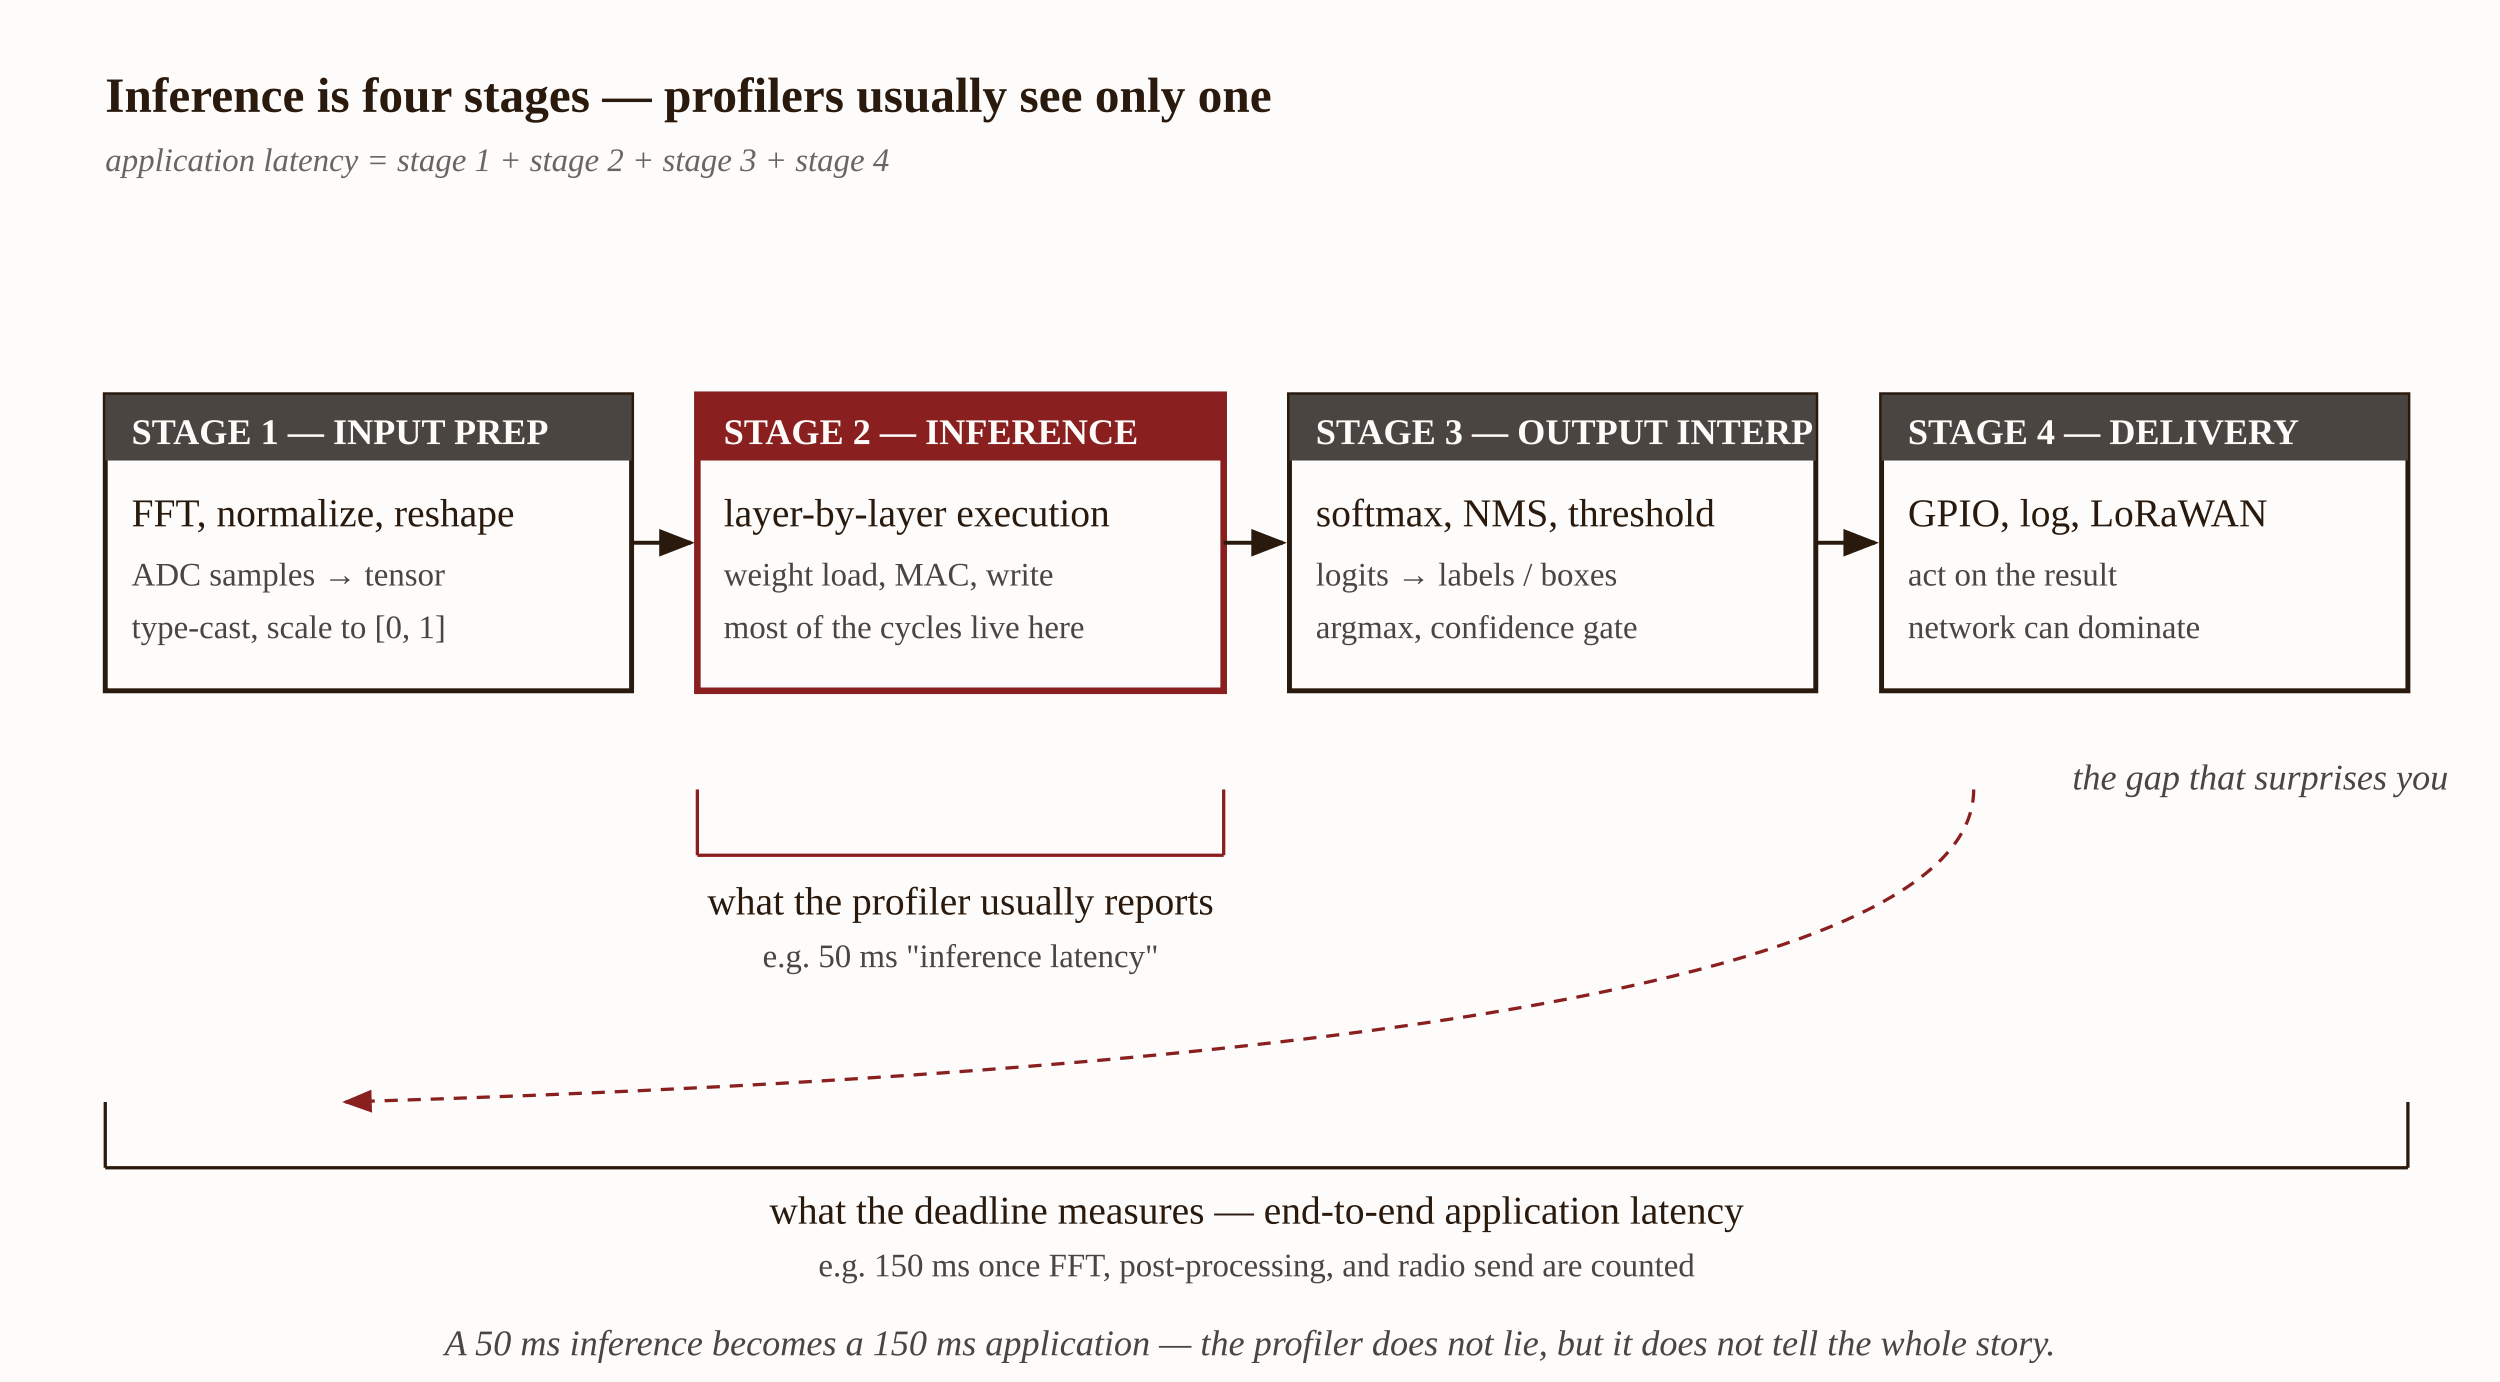
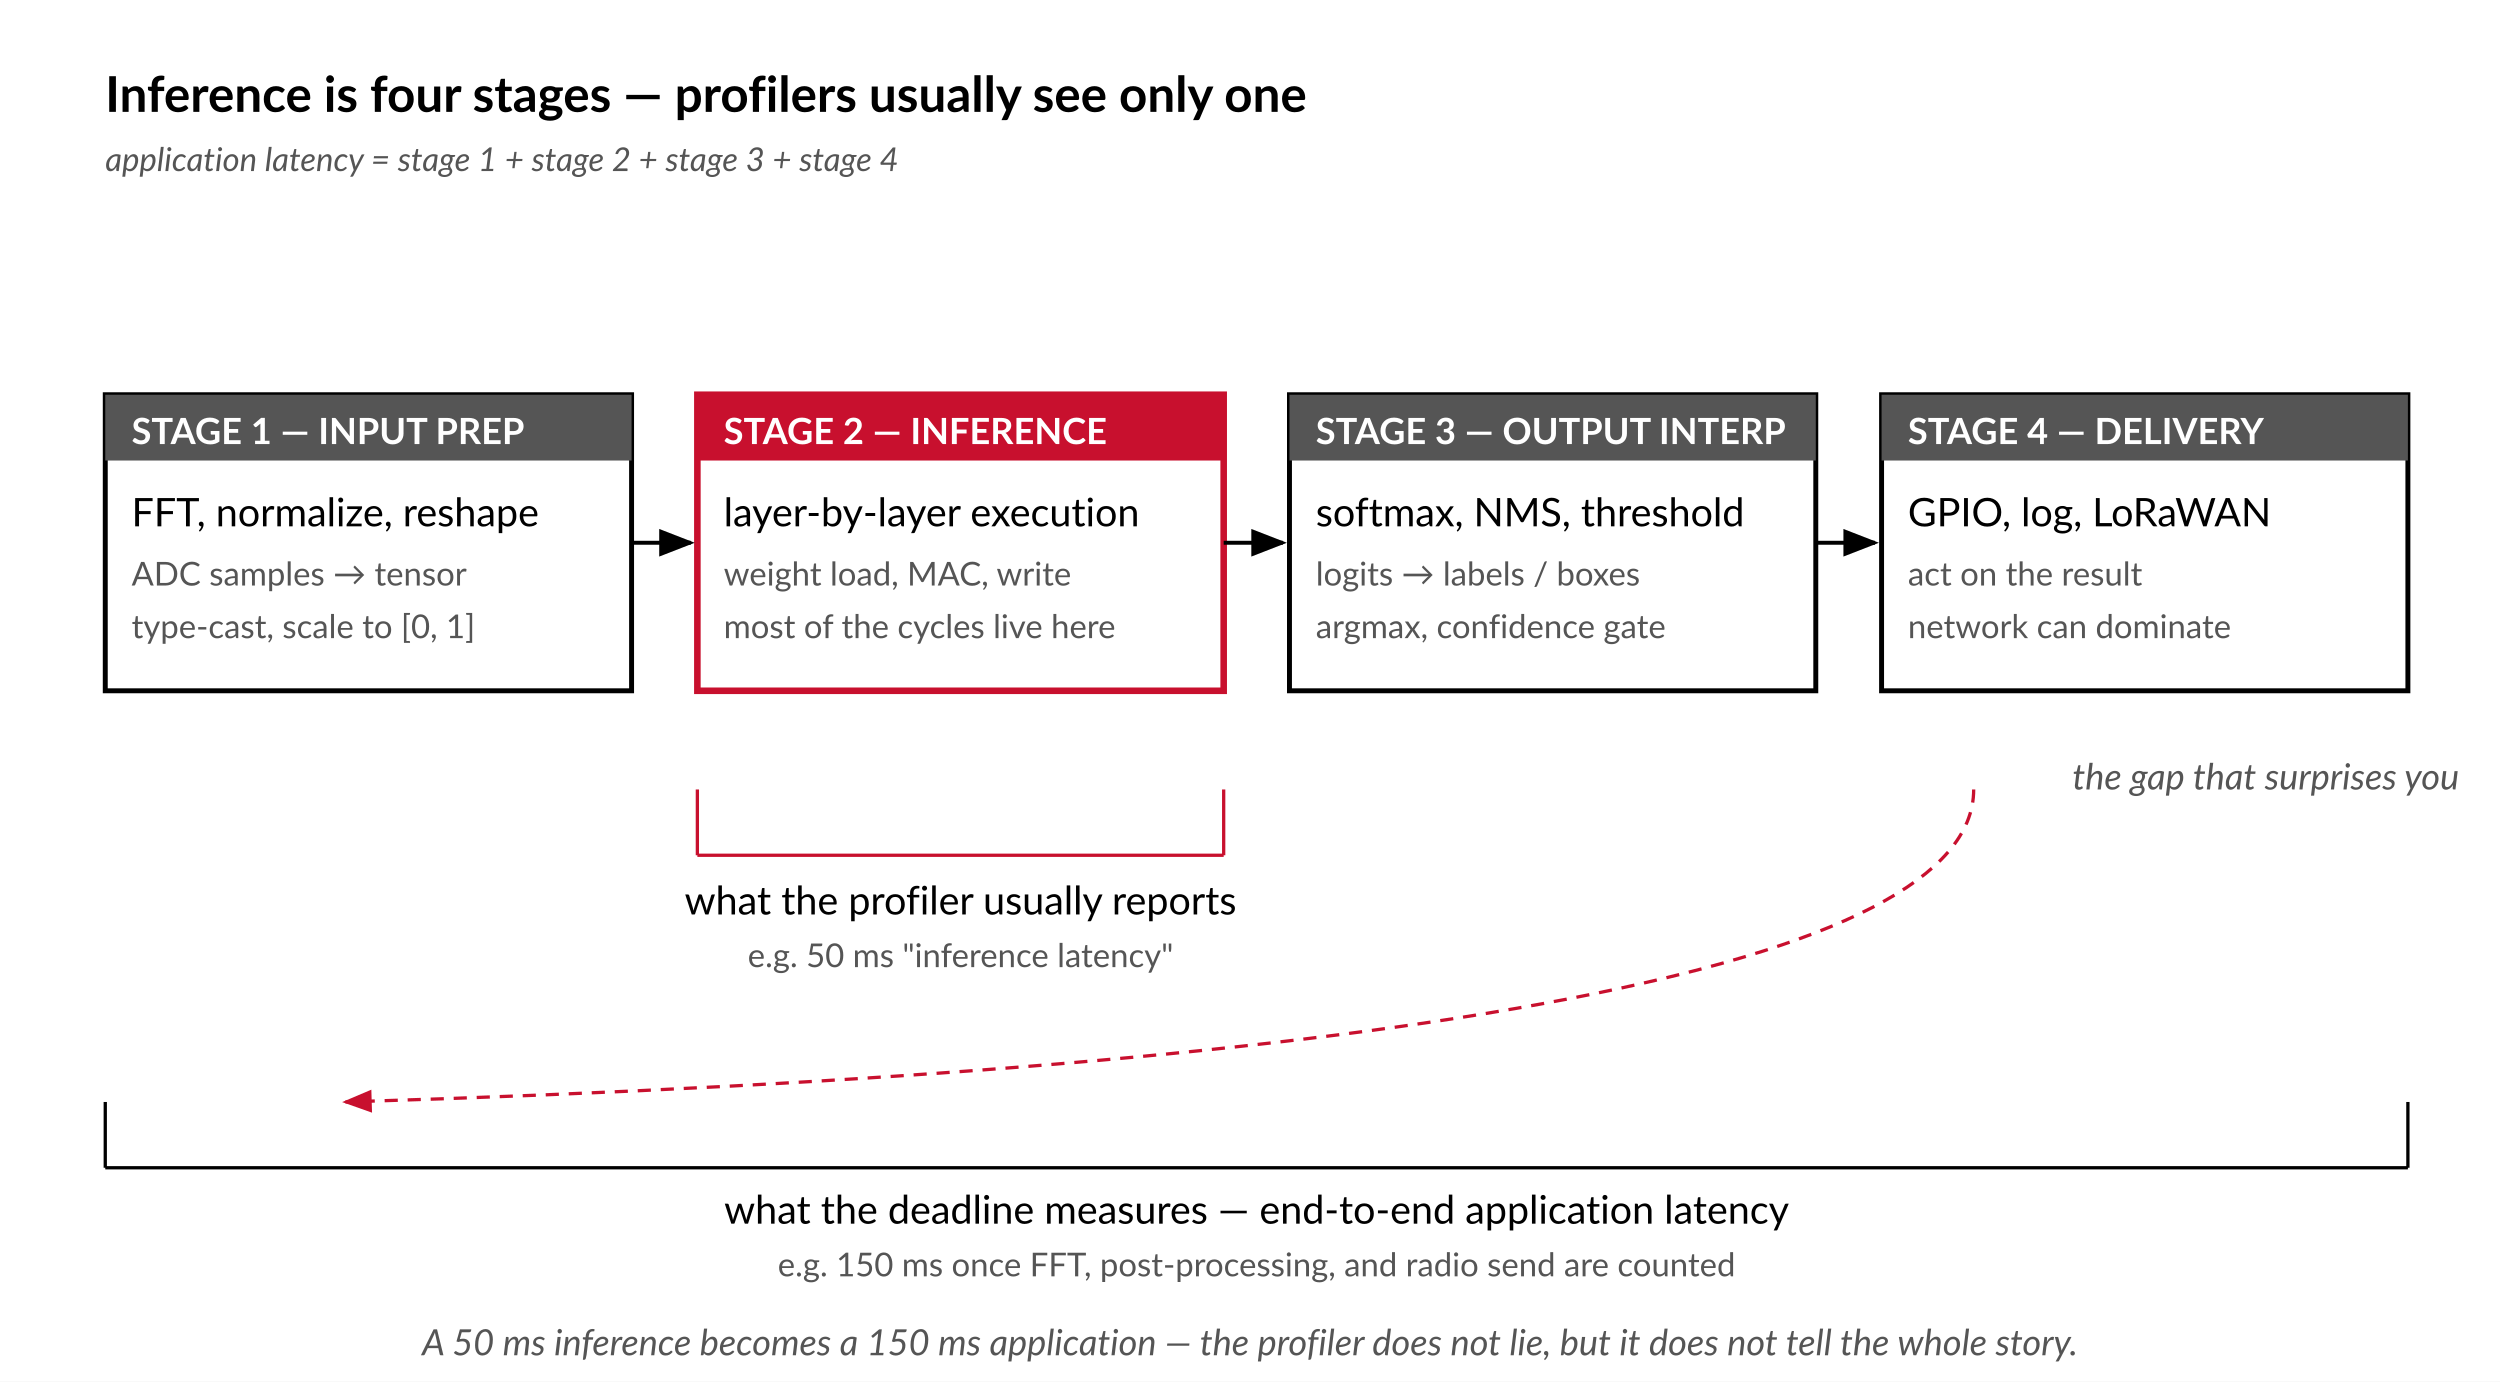
<svg xmlns="http://www.w3.org/2000/svg" viewBox="0 0 760 420" role="img" aria-labelledby="t01 d01">
  <defs>
    <style>
-       .ti { font-family: 'EB Garamond', Georgia, 'Times New Roman', serif; font-size: 15px; font-weight: bold; fill: #2a1a0e; }
-       .lb { font-family: 'EB Garamond', Georgia, 'Times New Roman', serif; font-size: 12px; fill: #2a1a0e; }
-       .sm { font-family: 'EB Garamond', Georgia, 'Times New Roman', serif; font-size: 10px; fill: #4a4540; }
-       .nm { font-family: 'EB Garamond', Georgia, 'Times New Roman', serif; font-size: 10px; font-style: italic; fill: #6a6560; }
-       .cap { font-family: 'EB Garamond', Georgia, 'Times New Roman', serif; font-size: 11px; font-style: italic; fill: #4a4540; }
-       .badge { font-family: 'EB Garamond', Georgia, 'Times New Roman', serif; font-size: 11px; font-weight: bold; fill: #fdfcfb; }
+       .ti { font-family: 'Real Head Pro', 'FF Real', Lato, sans-serif; font-size: 15px; font-weight: bold; fill: #000000; }
+       .lb { font-family: 'Real Head Pro', 'FF Real', Lato, sans-serif; font-size: 12px; fill: #000000; }
+       .sm { font-family: 'Real Head Pro', 'FF Real', Lato, sans-serif; font-size: 10px; fill: #555555; }
+       .nm { font-family: 'Real Head Pro', 'FF Real', Lato, sans-serif; font-size: 10px; font-style: italic; fill: #555555; }
+       .cap { font-family: 'Real Head Pro', 'FF Real', Lato, sans-serif; font-size: 11px; font-style: italic; fill: #555555; }
+       .badge { font-family: 'Real Head Pro', 'FF Real', Lato, sans-serif; font-size: 11px; font-weight: bold; fill: #FFFFFF; }
    </style>
    <marker id="ar" markerWidth="9" markerHeight="7" refX="8" refY="3.5" orient="auto">
-       <polygon points="0 0, 9 3.5, 0 7" fill="#2a1a0e" />
+       <polygon points="0 0, 9 3.5, 0 7" fill="#000000" />
    </marker>
    <marker id="arRed" markerWidth="9" markerHeight="7" refX="8" refY="3.5" orient="auto">
-       <polygon points="0 0, 9 3.5, 0 7" fill="#8a1f1f" />
+       <polygon points="0 0, 9 3.5, 0 7" fill="#C8102E" />
    </marker>
  </defs>
-   <rect width="760" height="420" fill="#fdfcfb" />
+   <rect width="760" height="420" fill="#FFFFFF" />
  <text x="32" y="34" class="ti">Inference is four stages — profilers usually see only one</text>
  <text x="32" y="52" class="nm">application latency = stage 1 + stage 2 + stage 3 + stage 4</text>
-   <rect x="32" y="120" width="160" height="90" fill="#fdfcfb" stroke="#2a1a0e" stroke-width="1.5" />
-   <rect x="32" y="120" width="160" height="20" fill="#4a4540" />
+   <rect x="32" y="120" width="160" height="90" fill="#FFFFFF" stroke="#000000" stroke-width="1.5" />
+   <rect x="32" y="120" width="160" height="20" fill="#555555" />
  <text x="40" y="135" class="badge">STAGE 1 — INPUT PREP</text>
  <text x="40" y="160" class="lb">FFT, normalize, reshape</text>
  <text x="40" y="178" class="sm">ADC samples → tensor</text>
  <text x="40" y="194" class="sm">type-cast, scale to [0, 1]</text>
-   <rect x="212" y="120" width="160" height="90" fill="#fdfcfb" stroke="#8a1f1f" stroke-width="2" />
-   <rect x="212" y="120" width="160" height="20" fill="#8a1f1f" />
+   <rect x="212" y="120" width="160" height="90" fill="#FFFFFF" stroke="#C8102E" stroke-width="2" />
+   <rect x="212" y="120" width="160" height="20" fill="#C8102E" />
  <text x="220" y="135" class="badge">STAGE 2 — INFERENCE</text>
  <text x="220" y="160" class="lb">layer-by-layer execution</text>
  <text x="220" y="178" class="sm">weight load, MAC, write</text>
  <text x="220" y="194" class="sm">most of the cycles live here</text>
-   <rect x="392" y="120" width="160" height="90" fill="#fdfcfb" stroke="#2a1a0e" stroke-width="1.5" />
-   <rect x="392" y="120" width="160" height="20" fill="#4a4540" />
+   <rect x="392" y="120" width="160" height="90" fill="#FFFFFF" stroke="#000000" stroke-width="1.5" />
+   <rect x="392" y="120" width="160" height="20" fill="#555555" />
  <text x="400" y="135" class="badge">STAGE 3 — OUTPUT INTERP</text>
  <text x="400" y="160" class="lb">softmax, NMS, threshold</text>
  <text x="400" y="178" class="sm">logits → labels / boxes</text>
  <text x="400" y="194" class="sm">argmax, confidence gate</text>
-   <rect x="572" y="120" width="160" height="90" fill="#fdfcfb" stroke="#2a1a0e" stroke-width="1.5" />
-   <rect x="572" y="120" width="160" height="20" fill="#4a4540" />
+   <rect x="572" y="120" width="160" height="90" fill="#FFFFFF" stroke="#000000" stroke-width="1.5" />
+   <rect x="572" y="120" width="160" height="20" fill="#555555" />
  <text x="580" y="135" class="badge">STAGE 4 — DELIVERY</text>
  <text x="580" y="160" class="lb">GPIO, log, LoRaWAN</text>
  <text x="580" y="178" class="sm">act on the result</text>
  <text x="580" y="194" class="sm">network can dominate</text>
-   <line x1="192" y1="165" x2="210" y2="165" stroke="#2a1a0e" stroke-width="1.2" marker-end="url(#ar)" />
-   <line x1="372" y1="165" x2="390" y2="165" stroke="#2a1a0e" stroke-width="1.2" marker-end="url(#ar)" />
-   <line x1="552" y1="165" x2="570" y2="165" stroke="#2a1a0e" stroke-width="1.2" marker-end="url(#ar)" />
-   <line x1="212" y1="240" x2="212" y2="260" stroke="#8a1f1f" stroke-width="1" />
-   <line x1="372" y1="240" x2="372" y2="260" stroke="#8a1f1f" stroke-width="1" />
-   <line x1="212" y1="260" x2="372" y2="260" stroke="#8a1f1f" stroke-width="1" />
-   <text x="292" y="278" text-anchor="middle" class="lb" fill="#8a1f1f">what the profiler usually reports</text>
-   <text x="292" y="294" text-anchor="middle" class="sm" fill="#8a1f1f">e.g. 50 ms "inference latency"</text>
-   <line x1="32" y1="335" x2="32" y2="355" stroke="#2a1a0e" stroke-width="1" />
-   <line x1="732" y1="335" x2="732" y2="355" stroke="#2a1a0e" stroke-width="1" />
-   <line x1="32" y1="355" x2="732" y2="355" stroke="#2a1a0e" stroke-width="1" />
+   <line x1="192" y1="165" x2="210" y2="165" stroke="#000000" stroke-width="1.2" marker-end="url(#ar)" />
+   <line x1="372" y1="165" x2="390" y2="165" stroke="#000000" stroke-width="1.2" marker-end="url(#ar)" />
+   <line x1="552" y1="165" x2="570" y2="165" stroke="#000000" stroke-width="1.2" marker-end="url(#ar)" />
+   <line x1="212" y1="240" x2="212" y2="260" stroke="#C8102E" stroke-width="1" />
+   <line x1="372" y1="240" x2="372" y2="260" stroke="#C8102E" stroke-width="1" />
+   <line x1="212" y1="260" x2="372" y2="260" stroke="#C8102E" stroke-width="1" />
+   <text x="292" y="278" text-anchor="middle" class="lb" fill="#C8102E">what the profiler usually reports</text>
+   <text x="292" y="294" text-anchor="middle" class="sm" fill="#C8102E">e.g. 50 ms "inference latency"</text>
+   <line x1="32" y1="335" x2="32" y2="355" stroke="#000000" stroke-width="1" />
+   <line x1="732" y1="335" x2="732" y2="355" stroke="#000000" stroke-width="1" />
+   <line x1="32" y1="355" x2="732" y2="355" stroke="#000000" stroke-width="1" />
  <text x="382" y="372" text-anchor="middle" class="lb">what the deadline measures — end-to-end application latency</text>
  <text x="382" y="388" text-anchor="middle" class="sm">e.g. 150 ms once FFT, post-processing, and radio send are counted</text>
-   <path d="M 600 240 Q 600 320 105 335" fill="none" stroke="#8a1f1f" stroke-width="1" stroke-dasharray="4 3" marker-end="url(#arRed)" />
-   <text x="630" y="240" class="cap" fill="#8a1f1f">the gap that surprises you</text>
+   <path d="M 600 240 Q 600 320 105 335" fill="none" stroke="#C8102E" stroke-width="1" stroke-dasharray="4 3" marker-end="url(#arRed)" />
+   <text x="630" y="240" class="cap" fill="#C8102E">the gap that surprises you</text>
  <text x="380" y="412" text-anchor="middle" class="cap">A 50 ms inference becomes a 150 ms application — the profiler does not lie, but it does not tell the whole story.</text>
</svg>
